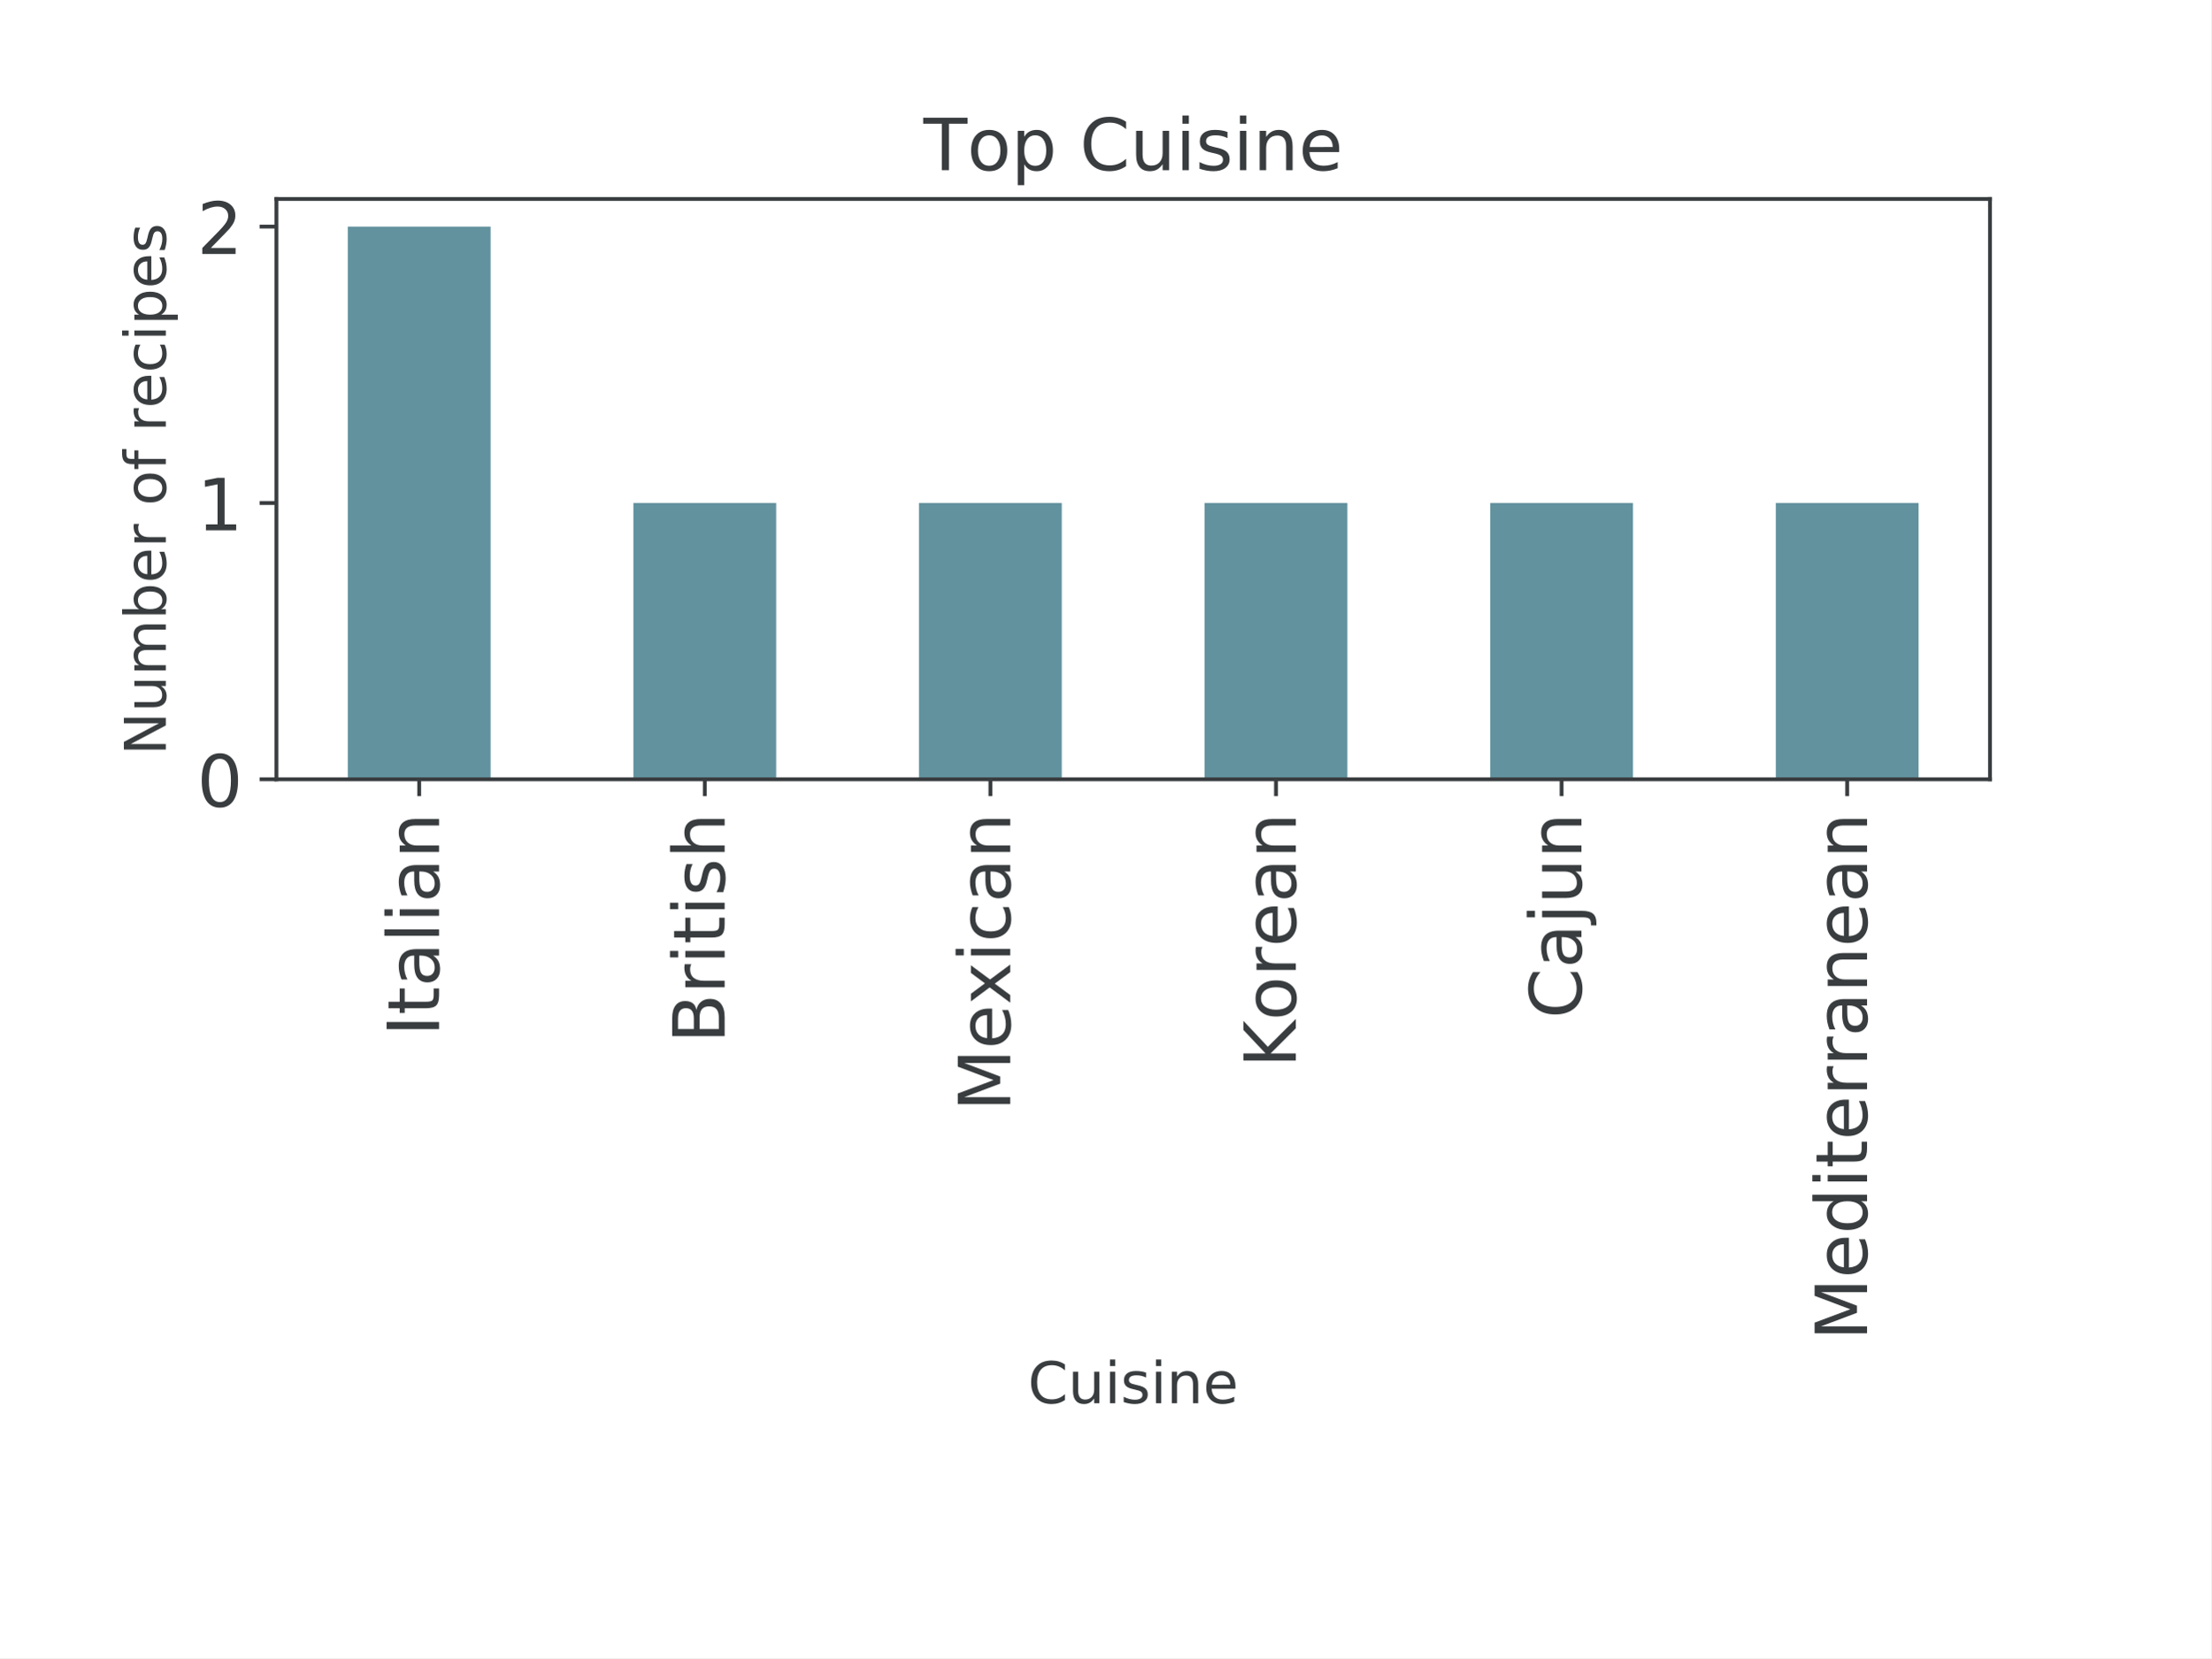
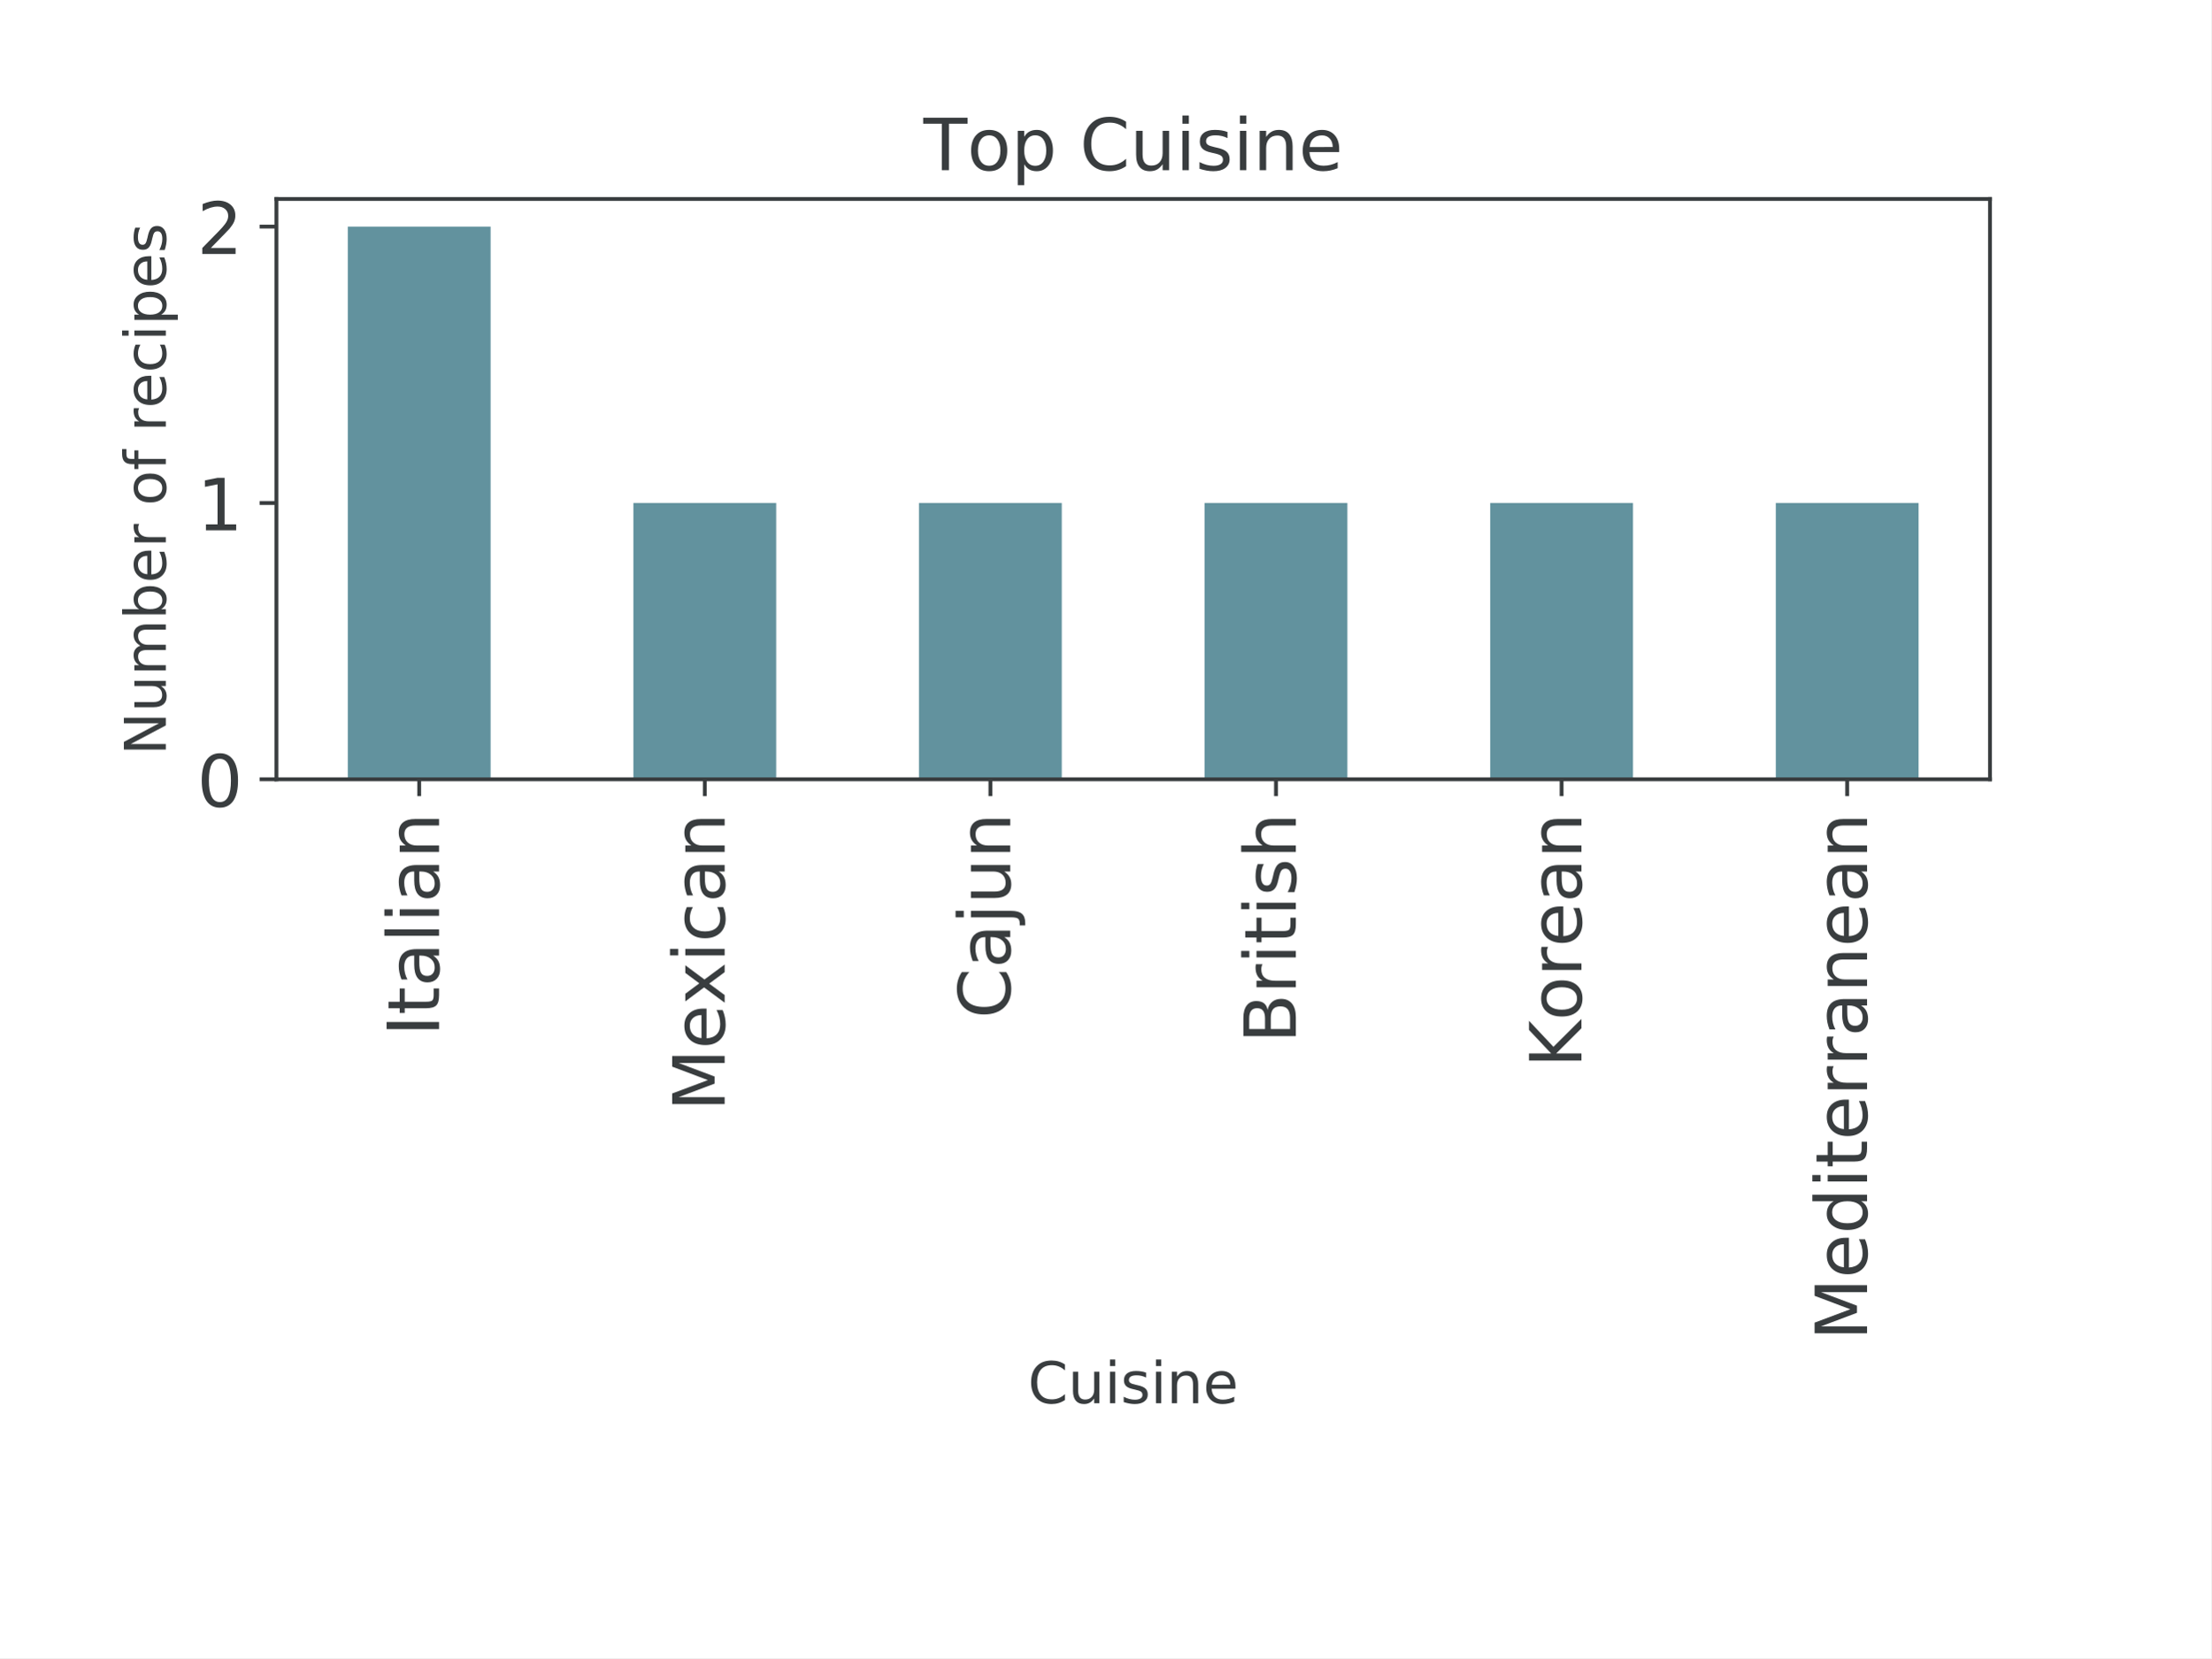
<svg xmlns="http://www.w3.org/2000/svg" xmlns:xlink="http://www.w3.org/1999/xlink" height="345.6pt" version="1.1" viewBox="0 0 460.8 345.6" width="460.8pt">
  <defs>
    <style type="text/css">
*{stroke-linecap:butt;stroke-linejoin:round;}
  </style>
  </defs>
  <g id="figure_1">
    <g id="patch_1">
      <path d="M 0 345.6  L 460.8 345.6  L 460.8 0  L 0 0  z " style="fill:#ffffff;" />
    </g>
    <g id="axes_1">
      <g id="patch_2">
        <path d="M 57.6 162.432  L 414.72 162.432  L 414.72 41.472  L 57.6 41.472  z " style="fill:#ffffff;" />
      </g>
      <g id="patch_3">
-         <path clip-path="url(#p58b084f848)" d="M 72.48 162.432  L 102.24 162.432  L 102.24 47.232  L 72.48 47.232  z " style="fill:#62929e;" />
+         <path clip-path="url(#pe66b191687)" d="M 72.48 162.432  L 102.24 162.432  L 102.24 47.232  L 72.48 47.232  z " style="fill:#62929e;" />
      </g>
      <g id="patch_4">
-         <path clip-path="url(#p58b084f848)" d="M 132 162.432  L 161.76 162.432  L 161.76 104.832  L 132 104.832  z " style="fill:#62929e;" />
+         <path clip-path="url(#pe66b191687)" d="M 132 162.432  L 161.76 162.432  L 161.76 104.832  L 132 104.832  z " style="fill:#62929e;" />
      </g>
      <g id="patch_5">
-         <path clip-path="url(#p58b084f848)" d="M 191.52 162.432  L 221.28 162.432  L 221.28 104.832  L 191.52 104.832  z " style="fill:#62929e;" />
+         <path clip-path="url(#pe66b191687)" d="M 191.52 162.432  L 221.28 162.432  L 221.28 104.832  L 191.52 104.832  z " style="fill:#62929e;" />
      </g>
      <g id="patch_6">
-         <path clip-path="url(#p58b084f848)" d="M 251.04 162.432  L 280.8 162.432  L 280.8 104.832  L 251.04 104.832  z " style="fill:#62929e;" />
+         <path clip-path="url(#pe66b191687)" d="M 251.04 162.432  L 280.8 162.432  L 280.8 104.832  L 251.04 104.832  z " style="fill:#62929e;" />
      </g>
      <g id="patch_7">
-         <path clip-path="url(#p58b084f848)" d="M 310.56 162.432  L 340.32 162.432  L 340.32 104.832  L 310.56 104.832  z " style="fill:#62929e;" />
+         <path clip-path="url(#pe66b191687)" d="M 310.56 162.432  L 340.32 162.432  L 340.32 104.832  L 310.56 104.832  z " style="fill:#62929e;" />
      </g>
      <g id="patch_8">
-         <path clip-path="url(#p58b084f848)" d="M 370.08 162.432  L 399.84 162.432  L 399.84 104.832  L 370.08 104.832  z " style="fill:#62929e;" />
+         <path clip-path="url(#pe66b191687)" d="M 370.08 162.432  L 399.84 162.432  L 399.84 104.832  L 370.08 104.832  z " style="fill:#62929e;" />
      </g>
      <g id="matplotlib.axis_1">
        <g id="xtick_1">
          <g id="line2d_1">
            <defs>
-               <path d="M 0 0  L 0 3.5  " id="m10b98cd588" style="stroke:#393d3f;stroke-width:0.8;" />
-             </defs>
-             <g>
-               <use style="fill:#393d3f;stroke:#393d3f;stroke-width:0.8;" x="87.36" xlink:href="#m10b98cd588" y="162.432" />
+               <path d="M 0 0  L 0 3.5  " id="m9b8d560c9f" style="stroke:#393d3f;stroke-width:0.8;" />
+             </defs>
+             <g>
+               <use style="fill:#393d3f;stroke:#393d3f;stroke-width:0.8;" x="87.36" xlink:href="#m9b8d560c9f" y="162.432" />
            </g>
          </g>
          <g id="text_1">
            <defs>
              <path d="M 9.812 72.906  L 19.672 72.906  L 19.672 0  L 9.812 0  z " id="DejaVuSans-73" />
              <path d="M 18.312 70.219  L 18.312 54.688  L 36.812 54.688  L 36.812 47.703  L 18.312 47.703  L 18.312 18.016  Q 18.312 11.328 20.141 9.422  Q 21.969 7.516 27.594 7.516  L 36.812 7.516  L 36.812 0  L 27.594 0  Q 17.188 0 13.234 3.875  Q 9.281 7.766 9.281 18.016  L 9.281 47.703  L 2.688 47.703  L 2.688 54.688  L 9.281 54.688  L 9.281 70.219  z " id="DejaVuSans-116" />
              <path d="M 34.281 27.484  Q 23.391 27.484 19.188 25  Q 14.984 22.516 14.984 16.5  Q 14.984 11.719 18.141 8.906  Q 21.297 6.109 26.703 6.109  Q 34.188 6.109 38.703 11.406  Q 43.219 16.703 43.219 25.484  L 43.219 27.484  z M 52.203 31.203  L 52.203 0  L 43.219 0  L 43.219 8.297  Q 40.141 3.328 35.547 0.953  Q 30.953 -1.422 24.312 -1.422  Q 15.922 -1.422 10.953 3.297  Q 6 8.016 6 15.922  Q 6 25.141 12.172 29.828  Q 18.359 34.516 30.609 34.516  L 43.219 34.516  L 43.219 35.406  Q 43.219 41.609 39.141 45  Q 35.062 48.391 27.688 48.391  Q 23 48.391 18.547 47.266  Q 14.109 46.141 10.016 43.891  L 10.016 52.203  Q 14.938 54.109 19.578 55.047  Q 24.219 56 28.609 56  Q 40.484 56 46.344 49.844  Q 52.203 43.703 52.203 31.203  z " id="DejaVuSans-97" />
              <path d="M 9.422 75.984  L 18.406 75.984  L 18.406 0  L 9.422 0  z " id="DejaVuSans-108" />
              <path d="M 9.422 54.688  L 18.406 54.688  L 18.406 0  L 9.422 0  z M 9.422 75.984  L 18.406 75.984  L 18.406 64.594  L 9.422 64.594  z " id="DejaVuSans-105" />
              <path d="M 54.891 33.016  L 54.891 0  L 45.906 0  L 45.906 32.719  Q 45.906 40.484 42.875 44.328  Q 39.844 48.188 33.797 48.188  Q 26.516 48.188 22.312 43.547  Q 18.109 38.922 18.109 30.906  L 18.109 0  L 9.078 0  L 9.078 54.688  L 18.109 54.688  L 18.109 46.188  Q 21.344 51.125 25.703 53.562  Q 30.078 56 35.797 56  Q 45.219 56 50.047 50.172  Q 54.891 44.344 54.891 33.016  z " id="DejaVuSans-110" />
            </defs>
            <g style="fill:#393d3f;" transform="translate(91.49906 215.9625)rotate(-90)scale(0.15 -0.15)">
              <use xlink:href="#DejaVuSans-73" />
              <use x="29.492" xlink:href="#DejaVuSans-116" />
              <use x="68.701" xlink:href="#DejaVuSans-97" />
              <use x="129.98" xlink:href="#DejaVuSans-108" />
              <use x="157.764" xlink:href="#DejaVuSans-105" />
              <use x="185.547" xlink:href="#DejaVuSans-97" />
              <use x="246.826" xlink:href="#DejaVuSans-110" />
            </g>
          </g>
        </g>
        <g id="xtick_2">
          <g id="line2d_2">
            <g>
-               <use style="fill:#393d3f;stroke:#393d3f;stroke-width:0.8;" x="146.88" xlink:href="#m10b98cd588" y="162.432" />
+               <use style="fill:#393d3f;stroke:#393d3f;stroke-width:0.8;" x="146.88" xlink:href="#m9b8d560c9f" y="162.432" />
            </g>
          </g>
          <g id="text_2">
+             <defs>
+               <path d="M 9.812 72.906  L 24.516 72.906  L 43.109 23.297  L 61.812 72.906  L 76.516 72.906  L 76.516 0  L 66.891 0  L 66.891 64.016  L 48.094 14.016  L 38.188 14.016  L 19.391 64.016  L 19.391 0  L 9.812 0  z " id="DejaVuSans-77" />
+               <path d="M 56.203 29.594  L 56.203 25.203  L 14.891 25.203  Q 15.484 15.922 20.484 11.062  Q 25.484 6.203 34.422 6.203  Q 39.594 6.203 44.453 7.469  Q 49.312 8.734 54.109 11.281  L 54.109 2.781  Q 49.266 0.734 44.188 -0.344  Q 39.109 -1.422 33.891 -1.422  Q 20.797 -1.422 13.156 6.188  Q 5.516 13.812 5.516 26.812  Q 5.516 40.234 12.766 48.109  Q 20.016 56 32.328 56  Q 43.359 56 49.781 48.891  Q 56.203 41.797 56.203 29.594  z M 47.219 32.234  Q 47.125 39.594 43.094 43.984  Q 39.062 48.391 32.422 48.391  Q 24.906 48.391 20.391 44.141  Q 15.875 39.891 15.188 32.172  z " id="DejaVuSans-101" />
+               <path d="M 54.891 54.688  L 35.109 28.078  L 55.906 0  L 45.312 0  L 29.391 21.484  L 13.484 0  L 2.875 0  L 24.125 28.609  L 4.688 54.688  L 15.281 54.688  L 29.781 35.203  L 44.281 54.688  z " id="DejaVuSans-120" />
+               <path d="M 48.781 52.594  L 48.781 44.188  Q 44.969 46.297 41.141 47.344  Q 37.312 48.391 33.406 48.391  Q 24.656 48.391 19.812 42.844  Q 14.984 37.312 14.984 27.297  Q 14.984 17.281 19.812 11.734  Q 24.656 6.203 33.406 6.203  Q 37.312 6.203 41.141 7.25  Q 44.969 8.297 48.781 10.406  L 48.781 2.094  Q 45.016 0.344 40.984 -0.531  Q 36.969 -1.422 32.422 -1.422  Q 20.062 -1.422 12.781 6.344  Q 5.516 14.109 5.516 27.297  Q 5.516 40.672 12.859 48.328  Q 20.219 56 33.016 56  Q 37.156 56 41.109 55.141  Q 45.062 54.297 48.781 52.594  z " id="DejaVuSans-99" />
+             </defs>
+             <g style="fill:#393d3f;" transform="translate(151.0191 231.5929)rotate(-90)scale(0.15 -0.15)">
+               <use xlink:href="#DejaVuSans-77" />
+               <use x="86.279" xlink:href="#DejaVuSans-101" />
+               <use x="147.787" xlink:href="#DejaVuSans-120" />
+               <use x="206.967" xlink:href="#DejaVuSans-105" />
+               <use x="234.75" xlink:href="#DejaVuSans-99" />
+               <use x="289.73" xlink:href="#DejaVuSans-97" />
+               <use x="351.01" xlink:href="#DejaVuSans-110" />
+             </g>
+           </g>
+         </g>
+         <g id="xtick_3">
+           <g id="line2d_3">
+             <g>
+               <use style="fill:#393d3f;stroke:#393d3f;stroke-width:0.8;" x="206.4" xlink:href="#m9b8d560c9f" y="162.432" />
+             </g>
+           </g>
+           <g id="text_3">
+             <defs>
+               <path d="M 64.406 67.281  L 64.406 56.891  Q 59.422 61.531 53.781 63.812  Q 48.141 66.109 41.797 66.109  Q 29.297 66.109 22.656 58.469  Q 16.016 50.828 16.016 36.375  Q 16.016 21.969 22.656 14.328  Q 29.297 6.688 41.797 6.688  Q 48.141 6.688 53.781 8.984  Q 59.422 11.281 64.406 15.922  L 64.406 5.609  Q 59.234 2.094 53.438 0.328  Q 47.656 -1.422 41.219 -1.422  Q 24.656 -1.422 15.125 8.703  Q 5.609 18.844 5.609 36.375  Q 5.609 53.953 15.125 64.078  Q 24.656 74.219 41.219 74.219  Q 47.75 74.219 53.531 72.484  Q 59.328 70.75 64.406 67.281  z " id="DejaVuSans-67" />
+               <path d="M 9.422 54.688  L 18.406 54.688  L 18.406 -0.984  Q 18.406 -11.422 14.422 -16.109  Q 10.453 -20.797 1.609 -20.797  L -1.812 -20.797  L -1.812 -13.188  L 0.594 -13.188  Q 5.719 -13.188 7.562 -10.812  Q 9.422 -8.453 9.422 -0.984  z M 9.422 75.984  L 18.406 75.984  L 18.406 64.594  L 9.422 64.594  z " id="DejaVuSans-106" />
+               <path d="M 8.5 21.578  L 8.5 54.688  L 17.484 54.688  L 17.484 21.922  Q 17.484 14.156 20.5 10.266  Q 23.531 6.391 29.594 6.391  Q 36.859 6.391 41.078 11.031  Q 45.312 15.672 45.312 23.688  L 45.312 54.688  L 54.297 54.688  L 54.297 0  L 45.312 0  L 45.312 8.406  Q 42.047 3.422 37.719 1  Q 33.406 -1.422 27.688 -1.422  Q 18.266 -1.422 13.375 4.438  Q 8.5 10.297 8.5 21.578  z M 31.109 56  z " id="DejaVuSans-117" />
+             </defs>
+             <g style="fill:#393d3f;" transform="translate(210.5391 212.2781)rotate(-90)scale(0.15 -0.15)">
+               <use xlink:href="#DejaVuSans-67" />
+               <use x="69.824" xlink:href="#DejaVuSans-97" />
+               <use x="131.104" xlink:href="#DejaVuSans-106" />
+               <use x="158.887" xlink:href="#DejaVuSans-117" />
+               <use x="222.266" xlink:href="#DejaVuSans-110" />
+             </g>
+           </g>
+         </g>
+         <g id="xtick_4">
+           <g id="line2d_4">
+             <g>
+               <use style="fill:#393d3f;stroke:#393d3f;stroke-width:0.8;" x="265.92" xlink:href="#m9b8d560c9f" y="162.432" />
+             </g>
+           </g>
+           <g id="text_4">
            <defs>
              <path d="M 19.672 34.812  L 19.672 8.109  L 35.5 8.109  Q 43.453 8.109 47.281 11.406  Q 51.125 14.703 51.125 21.484  Q 51.125 28.328 47.281 31.562  Q 43.453 34.812 35.5 34.812  z M 19.672 64.797  L 19.672 42.828  L 34.281 42.828  Q 41.5 42.828 45.031 45.531  Q 48.578 48.25 48.578 53.812  Q 48.578 59.328 45.031 62.062  Q 41.5 64.797 34.281 64.797  z M 9.812 72.906  L 35.016 72.906  Q 46.297 72.906 52.391 68.219  Q 58.5 63.531 58.5 54.891  Q 58.5 48.188 55.375 44.234  Q 52.25 40.281 46.188 39.312  Q 53.469 37.75 57.5 32.781  Q 61.531 27.828 61.531 20.406  Q 61.531 10.641 54.891 5.312  Q 48.25 0 35.984 0  L 9.812 0  z " id="DejaVuSans-66" />
              <path d="M 41.109 46.297  Q 39.594 47.172 37.812 47.578  Q 36.031 48 33.891 48  Q 26.266 48 22.188 43.047  Q 18.109 38.094 18.109 28.812  L 18.109 0  L 9.078 0  L 9.078 54.688  L 18.109 54.688  L 18.109 46.188  Q 20.953 51.172 25.484 53.578  Q 30.031 56 36.531 56  Q 37.453 56 38.578 55.875  Q 39.703 55.766 41.062 55.516  z " id="DejaVuSans-114" />
              <path d="M 44.281 53.078  L 44.281 44.578  Q 40.484 46.531 36.375 47.5  Q 32.281 48.484 27.875 48.484  Q 21.188 48.484 17.844 46.438  Q 14.5 44.391 14.5 40.281  Q 14.5 37.156 16.891 35.375  Q 19.281 33.594 26.516 31.984  L 29.594 31.297  Q 39.156 29.25 43.188 25.516  Q 47.219 21.781 47.219 15.094  Q 47.219 7.469 41.188 3.016  Q 35.156 -1.422 24.609 -1.422  Q 20.219 -1.422 15.453 -0.562  Q 10.688 0.297 5.422 2  L 5.422 11.281  Q 10.406 8.688 15.234 7.391  Q 20.062 6.109 24.812 6.109  Q 31.156 6.109 34.562 8.281  Q 37.984 10.453 37.984 14.406  Q 37.984 18.062 35.516 20.016  Q 33.062 21.969 24.703 23.781  L 21.578 24.516  Q 13.234 26.266 9.516 29.906  Q 5.812 33.547 5.812 39.891  Q 5.812 47.609 11.281 51.797  Q 16.75 56 26.812 56  Q 31.781 56 36.172 55.266  Q 40.578 54.547 44.281 53.078  z " id="DejaVuSans-115" />
              <path d="M 54.891 33.016  L 54.891 0  L 45.906 0  L 45.906 32.719  Q 45.906 40.484 42.875 44.328  Q 39.844 48.188 33.797 48.188  Q 26.516 48.188 22.312 43.547  Q 18.109 38.922 18.109 30.906  L 18.109 0  L 9.078 0  L 9.078 75.984  L 18.109 75.984  L 18.109 46.188  Q 21.344 51.125 25.703 53.562  Q 30.078 56 35.797 56  Q 45.219 56 50.047 50.172  Q 54.891 44.344 54.891 33.016  z " id="DejaVuSans-104" />
            </defs>
-             <g style="fill:#393d3f;" transform="translate(151.0191 217.425)rotate(-90)scale(0.15 -0.15)">
+             <g style="fill:#393d3f;" transform="translate(270.0591 217.425)rotate(-90)scale(0.15 -0.15)">
              <use xlink:href="#DejaVuSans-66" />
              <use x="68.604" xlink:href="#DejaVuSans-114" />
              <use x="109.717" xlink:href="#DejaVuSans-105" />
              <use x="137.5" xlink:href="#DejaVuSans-116" />
              <use x="176.709" xlink:href="#DejaVuSans-105" />
              <use x="204.492" xlink:href="#DejaVuSans-115" />
              <use x="256.592" xlink:href="#DejaVuSans-104" />
            </g>
          </g>
        </g>
-         <g id="xtick_3">
-           <g id="line2d_3">
-             <g>
-               <use style="fill:#393d3f;stroke:#393d3f;stroke-width:0.8;" x="206.4" xlink:href="#m10b98cd588" y="162.432" />
-             </g>
-           </g>
-           <g id="text_3">
-             <defs>
-               <path d="M 9.812 72.906  L 24.516 72.906  L 43.109 23.297  L 61.812 72.906  L 76.516 72.906  L 76.516 0  L 66.891 0  L 66.891 64.016  L 48.094 14.016  L 38.188 14.016  L 19.391 64.016  L 19.391 0  L 9.812 0  z " id="DejaVuSans-77" />
-               <path d="M 56.203 29.594  L 56.203 25.203  L 14.891 25.203  Q 15.484 15.922 20.484 11.062  Q 25.484 6.203 34.422 6.203  Q 39.594 6.203 44.453 7.469  Q 49.312 8.734 54.109 11.281  L 54.109 2.781  Q 49.266 0.734 44.188 -0.344  Q 39.109 -1.422 33.891 -1.422  Q 20.797 -1.422 13.156 6.188  Q 5.516 13.812 5.516 26.812  Q 5.516 40.234 12.766 48.109  Q 20.016 56 32.328 56  Q 43.359 56 49.781 48.891  Q 56.203 41.797 56.203 29.594  z M 47.219 32.234  Q 47.125 39.594 43.094 43.984  Q 39.062 48.391 32.422 48.391  Q 24.906 48.391 20.391 44.141  Q 15.875 39.891 15.188 32.172  z " id="DejaVuSans-101" />
-               <path d="M 54.891 54.688  L 35.109 28.078  L 55.906 0  L 45.312 0  L 29.391 21.484  L 13.484 0  L 2.875 0  L 24.125 28.609  L 4.688 54.688  L 15.281 54.688  L 29.781 35.203  L 44.281 54.688  z " id="DejaVuSans-120" />
-               <path d="M 48.781 52.594  L 48.781 44.188  Q 44.969 46.297 41.141 47.344  Q 37.312 48.391 33.406 48.391  Q 24.656 48.391 19.812 42.844  Q 14.984 37.312 14.984 27.297  Q 14.984 17.281 19.812 11.734  Q 24.656 6.203 33.406 6.203  Q 37.312 6.203 41.141 7.25  Q 44.969 8.297 48.781 10.406  L 48.781 2.094  Q 45.016 0.344 40.984 -0.531  Q 36.969 -1.422 32.422 -1.422  Q 20.062 -1.422 12.781 6.344  Q 5.516 14.109 5.516 27.297  Q 5.516 40.672 12.859 48.328  Q 20.219 56 33.016 56  Q 37.156 56 41.109 55.141  Q 45.062 54.297 48.781 52.594  z " id="DejaVuSans-99" />
-             </defs>
-             <g style="fill:#393d3f;" transform="translate(210.5391 231.5929)rotate(-90)scale(0.15 -0.15)">
-               <use xlink:href="#DejaVuSans-77" />
-               <use x="86.279" xlink:href="#DejaVuSans-101" />
-               <use x="147.787" xlink:href="#DejaVuSans-120" />
-               <use x="206.967" xlink:href="#DejaVuSans-105" />
-               <use x="234.75" xlink:href="#DejaVuSans-99" />
-               <use x="289.73" xlink:href="#DejaVuSans-97" />
-               <use x="351.01" xlink:href="#DejaVuSans-110" />
-             </g>
-           </g>
-         </g>
-         <g id="xtick_4">
-           <g id="line2d_4">
-             <g>
-               <use style="fill:#393d3f;stroke:#393d3f;stroke-width:0.8;" x="265.92" xlink:href="#m10b98cd588" y="162.432" />
-             </g>
-           </g>
-           <g id="text_4">
+         <g id="xtick_5">
+           <g id="line2d_5">
+             <g>
+               <use style="fill:#393d3f;stroke:#393d3f;stroke-width:0.8;" x="325.44" xlink:href="#m9b8d560c9f" y="162.432" />
+             </g>
+           </g>
+           <g id="text_5">
            <defs>
              <path d="M 9.812 72.906  L 19.672 72.906  L 19.672 42.094  L 52.391 72.906  L 65.094 72.906  L 28.906 38.922  L 67.672 0  L 54.688 0  L 19.672 35.109  L 19.672 0  L 9.812 0  z " id="DejaVuSans-75" />
              <path d="M 30.609 48.391  Q 23.391 48.391 19.188 42.75  Q 14.984 37.109 14.984 27.297  Q 14.984 17.484 19.156 11.844  Q 23.344 6.203 30.609 6.203  Q 37.797 6.203 41.984 11.859  Q 46.188 17.531 46.188 27.297  Q 46.188 37.016 41.984 42.703  Q 37.797 48.391 30.609 48.391  z M 30.609 56  Q 42.328 56 49.016 48.375  Q 55.719 40.766 55.719 27.297  Q 55.719 13.875 49.016 6.219  Q 42.328 -1.422 30.609 -1.422  Q 18.844 -1.422 12.172 6.219  Q 5.516 13.875 5.516 27.297  Q 5.516 40.766 12.172 48.375  Q 18.844 56 30.609 56  z " id="DejaVuSans-111" />
            </defs>
-             <g style="fill:#393d3f;" transform="translate(270.0591 222.525)rotate(-90)scale(0.15 -0.15)">
+             <g style="fill:#393d3f;" transform="translate(329.5791 222.525)rotate(-90)scale(0.15 -0.15)">
              <use xlink:href="#DejaVuSans-75" />
              <use x="65.498" xlink:href="#DejaVuSans-111" />
              <use x="126.68" xlink:href="#DejaVuSans-114" />
              <use x="167.762" xlink:href="#DejaVuSans-101" />
              <use x="229.285" xlink:href="#DejaVuSans-97" />
              <use x="290.564" xlink:href="#DejaVuSans-110" />
            </g>
          </g>
        </g>
-         <g id="xtick_5">
-           <g id="line2d_5">
-             <g>
-               <use style="fill:#393d3f;stroke:#393d3f;stroke-width:0.8;" x="325.44" xlink:href="#m10b98cd588" y="162.432" />
-             </g>
-           </g>
-           <g id="text_5">
-             <defs>
-               <path d="M 64.406 67.281  L 64.406 56.891  Q 59.422 61.531 53.781 63.812  Q 48.141 66.109 41.797 66.109  Q 29.297 66.109 22.656 58.469  Q 16.016 50.828 16.016 36.375  Q 16.016 21.969 22.656 14.328  Q 29.297 6.688 41.797 6.688  Q 48.141 6.688 53.781 8.984  Q 59.422 11.281 64.406 15.922  L 64.406 5.609  Q 59.234 2.094 53.438 0.328  Q 47.656 -1.422 41.219 -1.422  Q 24.656 -1.422 15.125 8.703  Q 5.609 18.844 5.609 36.375  Q 5.609 53.953 15.125 64.078  Q 24.656 74.219 41.219 74.219  Q 47.75 74.219 53.531 72.484  Q 59.328 70.75 64.406 67.281  z " id="DejaVuSans-67" />
-               <path d="M 9.422 54.688  L 18.406 54.688  L 18.406 -0.984  Q 18.406 -11.422 14.422 -16.109  Q 10.453 -20.797 1.609 -20.797  L -1.812 -20.797  L -1.812 -13.188  L 0.594 -13.188  Q 5.719 -13.188 7.562 -10.812  Q 9.422 -8.453 9.422 -0.984  z M 9.422 75.984  L 18.406 75.984  L 18.406 64.594  L 9.422 64.594  z " id="DejaVuSans-106" />
-               <path d="M 8.5 21.578  L 8.5 54.688  L 17.484 54.688  L 17.484 21.922  Q 17.484 14.156 20.5 10.266  Q 23.531 6.391 29.594 6.391  Q 36.859 6.391 41.078 11.031  Q 45.312 15.672 45.312 23.688  L 45.312 54.688  L 54.297 54.688  L 54.297 0  L 45.312 0  L 45.312 8.406  Q 42.047 3.422 37.719 1  Q 33.406 -1.422 27.688 -1.422  Q 18.266 -1.422 13.375 4.438  Q 8.5 10.297 8.5 21.578  z M 31.109 56  z " id="DejaVuSans-117" />
-             </defs>
-             <g style="fill:#393d3f;" transform="translate(329.5791 212.2781)rotate(-90)scale(0.15 -0.15)">
-               <use xlink:href="#DejaVuSans-67" />
-               <use x="69.824" xlink:href="#DejaVuSans-97" />
-               <use x="131.104" xlink:href="#DejaVuSans-106" />
-               <use x="158.887" xlink:href="#DejaVuSans-117" />
-               <use x="222.266" xlink:href="#DejaVuSans-110" />
-             </g>
-           </g>
-         </g>
        <g id="xtick_6">
          <g id="line2d_6">
            <g>
-               <use style="fill:#393d3f;stroke:#393d3f;stroke-width:0.8;" x="384.96" xlink:href="#m10b98cd588" y="162.432" />
+               <use style="fill:#393d3f;stroke:#393d3f;stroke-width:0.8;" x="384.96" xlink:href="#m9b8d560c9f" y="162.432" />
            </g>
          </g>
          <g id="text_6">
            <defs>
              <path d="M 45.406 46.391  L 45.406 75.984  L 54.391 75.984  L 54.391 0  L 45.406 0  L 45.406 8.203  Q 42.578 3.328 38.25 0.953  Q 33.938 -1.422 27.875 -1.422  Q 17.969 -1.422 11.734 6.484  Q 5.516 14.406 5.516 27.297  Q 5.516 40.188 11.734 48.094  Q 17.969 56 27.875 56  Q 33.938 56 38.25 53.625  Q 42.578 51.266 45.406 46.391  z M 14.797 27.297  Q 14.797 17.391 18.875 11.75  Q 22.953 6.109 30.078 6.109  Q 37.203 6.109 41.297 11.75  Q 45.406 17.391 45.406 27.297  Q 45.406 37.203 41.297 42.844  Q 37.203 48.484 30.078 48.484  Q 22.953 48.484 18.875 42.844  Q 14.797 37.203 14.797 27.297  z " id="DejaVuSans-100" />
            </defs>
            <g style="fill:#393d3f;" transform="translate(389.0991 279.3609)rotate(-90)scale(0.15 -0.15)">
              <use xlink:href="#DejaVuSans-77" />
              <use x="86.279" xlink:href="#DejaVuSans-101" />
              <use x="147.803" xlink:href="#DejaVuSans-100" />
              <use x="211.279" xlink:href="#DejaVuSans-105" />
              <use x="239.062" xlink:href="#DejaVuSans-116" />
              <use x="278.271" xlink:href="#DejaVuSans-101" />
              <use x="339.795" xlink:href="#DejaVuSans-114" />
              <use x="380.893" xlink:href="#DejaVuSans-114" />
              <use x="422.006" xlink:href="#DejaVuSans-97" />
              <use x="483.285" xlink:href="#DejaVuSans-110" />
              <use x="546.664" xlink:href="#DejaVuSans-101" />
              <use x="608.188" xlink:href="#DejaVuSans-97" />
              <use x="669.467" xlink:href="#DejaVuSans-110" />
            </g>
          </g>
        </g>
        <g id="text_7">
          <g style="fill:#393d3f;" transform="translate(214.2141 292.479)scale(0.12 -0.12)">
            <use xlink:href="#DejaVuSans-67" />
            <use x="69.824" xlink:href="#DejaVuSans-117" />
            <use x="133.203" xlink:href="#DejaVuSans-105" />
            <use x="160.986" xlink:href="#DejaVuSans-115" />
            <use x="213.086" xlink:href="#DejaVuSans-105" />
            <use x="240.869" xlink:href="#DejaVuSans-110" />
            <use x="304.248" xlink:href="#DejaVuSans-101" />
          </g>
        </g>
      </g>
      <g id="matplotlib.axis_2">
        <g id="ytick_1">
          <g id="line2d_7">
            <defs>
-               <path d="M 0 0  L -3.5 0  " id="m7a858f868a" style="stroke:#393d3f;stroke-width:0.8;" />
-             </defs>
-             <g>
-               <use style="fill:#393d3f;stroke:#393d3f;stroke-width:0.8;" x="57.6" xlink:href="#m7a858f868a" y="162.432" />
+               <path d="M 0 0  L -3.5 0  " id="m266a6a299f" style="stroke:#393d3f;stroke-width:0.8;" />
+             </defs>
+             <g>
+               <use style="fill:#393d3f;stroke:#393d3f;stroke-width:0.8;" x="57.6" xlink:href="#m266a6a299f" y="162.432" />
            </g>
          </g>
          <g id="text_8">
            <defs>
              <path d="M 31.781 66.406  Q 24.172 66.406 20.328 58.906  Q 16.5 51.422 16.5 36.375  Q 16.5 21.391 20.328 13.891  Q 24.172 6.391 31.781 6.391  Q 39.453 6.391 43.281 13.891  Q 47.125 21.391 47.125 36.375  Q 47.125 51.422 43.281 58.906  Q 39.453 66.406 31.781 66.406  z M 31.781 74.219  Q 44.047 74.219 50.516 64.516  Q 56.984 54.828 56.984 36.375  Q 56.984 17.969 50.516 8.266  Q 44.047 -1.422 31.781 -1.422  Q 19.531 -1.422 13.062 8.266  Q 6.594 17.969 6.594 36.375  Q 6.594 54.828 13.062 64.516  Q 19.531 74.219 31.781 74.219  z " id="DejaVuSans-48" />
            </defs>
            <g style="fill:#393d3f;" transform="translate(41.05625 168.1308)scale(0.15 -0.15)">
              <use xlink:href="#DejaVuSans-48" />
            </g>
          </g>
        </g>
        <g id="ytick_2">
          <g id="line2d_8">
            <g>
-               <use style="fill:#393d3f;stroke:#393d3f;stroke-width:0.8;" x="57.6" xlink:href="#m7a858f868a" y="104.832" />
+               <use style="fill:#393d3f;stroke:#393d3f;stroke-width:0.8;" x="57.6" xlink:href="#m266a6a299f" y="104.832" />
            </g>
          </g>
          <g id="text_9">
            <defs>
              <path d="M 12.406 8.297  L 28.516 8.297  L 28.516 63.922  L 10.984 60.406  L 10.984 69.391  L 28.422 72.906  L 38.281 72.906  L 38.281 8.297  L 54.391 8.297  L 54.391 0  L 12.406 0  z " id="DejaVuSans-49" />
            </defs>
            <g style="fill:#393d3f;" transform="translate(41.05625 110.5308)scale(0.15 -0.15)">
              <use xlink:href="#DejaVuSans-49" />
            </g>
          </g>
        </g>
        <g id="ytick_3">
          <g id="line2d_9">
            <g>
-               <use style="fill:#393d3f;stroke:#393d3f;stroke-width:0.8;" x="57.6" xlink:href="#m7a858f868a" y="47.232" />
+               <use style="fill:#393d3f;stroke:#393d3f;stroke-width:0.8;" x="57.6" xlink:href="#m266a6a299f" y="47.232" />
            </g>
          </g>
          <g id="text_10">
            <defs>
              <path d="M 19.188 8.297  L 53.609 8.297  L 53.609 0  L 7.328 0  L 7.328 8.297  Q 12.938 14.109 22.625 23.891  Q 32.328 33.688 34.812 36.531  Q 39.547 41.844 41.422 45.531  Q 43.312 49.219 43.312 52.781  Q 43.312 58.594 39.234 62.25  Q 35.156 65.922 28.609 65.922  Q 23.969 65.922 18.812 64.312  Q 13.672 62.703 7.812 59.422  L 7.812 69.391  Q 13.766 71.781 18.938 73  Q 24.125 74.219 28.422 74.219  Q 39.75 74.219 46.484 68.547  Q 53.219 62.891 53.219 53.422  Q 53.219 48.922 51.531 44.891  Q 49.859 40.875 45.406 35.406  Q 44.188 33.984 37.641 27.219  Q 31.109 20.453 19.188 8.297  z " id="DejaVuSans-50" />
            </defs>
            <g style="fill:#393d3f;" transform="translate(41.05625 52.93083)scale(0.15 -0.15)">
              <use xlink:href="#DejaVuSans-50" />
            </g>
          </g>
        </g>
        <g id="text_11">
          <defs>
            <path d="M 9.812 72.906  L 23.094 72.906  L 55.422 11.922  L 55.422 72.906  L 64.984 72.906  L 64.984 0  L 51.703 0  L 19.391 60.984  L 19.391 0  L 9.812 0  z " id="DejaVuSans-78" />
            <path d="M 52 44.188  Q 55.375 50.25 60.062 53.125  Q 64.75 56 71.094 56  Q 79.641 56 84.281 50.016  Q 88.922 44.047 88.922 33.016  L 88.922 0  L 79.891 0  L 79.891 32.719  Q 79.891 40.578 77.094 44.375  Q 74.312 48.188 68.609 48.188  Q 61.625 48.188 57.562 43.547  Q 53.516 38.922 53.516 30.906  L 53.516 0  L 44.484 0  L 44.484 32.719  Q 44.484 40.625 41.703 44.406  Q 38.922 48.188 33.109 48.188  Q 26.219 48.188 22.156 43.531  Q 18.109 38.875 18.109 30.906  L 18.109 0  L 9.078 0  L 9.078 54.688  L 18.109 54.688  L 18.109 46.188  Q 21.188 51.219 25.484 53.609  Q 29.781 56 35.688 56  Q 41.656 56 45.828 52.969  Q 50 49.953 52 44.188  z " id="DejaVuSans-109" />
            <path d="M 48.688 27.297  Q 48.688 37.203 44.609 42.844  Q 40.531 48.484 33.406 48.484  Q 26.266 48.484 22.188 42.844  Q 18.109 37.203 18.109 27.297  Q 18.109 17.391 22.188 11.75  Q 26.266 6.109 33.406 6.109  Q 40.531 6.109 44.609 11.75  Q 48.688 17.391 48.688 27.297  z M 18.109 46.391  Q 20.953 51.266 25.266 53.625  Q 29.594 56 35.594 56  Q 45.562 56 51.781 48.094  Q 58.016 40.188 58.016 27.297  Q 58.016 14.406 51.781 6.484  Q 45.562 -1.422 35.594 -1.422  Q 29.594 -1.422 25.266 0.953  Q 20.953 3.328 18.109 8.203  L 18.109 0  L 9.078 0  L 9.078 75.984  L 18.109 75.984  z " id="DejaVuSans-98" />
            <path id="DejaVuSans-32" />
            <path d="M 37.109 75.984  L 37.109 68.5  L 28.516 68.5  Q 23.688 68.5 21.797 66.547  Q 19.922 64.594 19.922 59.516  L 19.922 54.688  L 34.719 54.688  L 34.719 47.703  L 19.922 47.703  L 19.922 0  L 10.891 0  L 10.891 47.703  L 2.297 47.703  L 2.297 54.688  L 10.891 54.688  L 10.891 58.5  Q 10.891 67.625 15.141 71.797  Q 19.391 75.984 28.609 75.984  z " id="DejaVuSans-102" />
            <path d="M 18.109 8.203  L 18.109 -20.797  L 9.078 -20.797  L 9.078 54.688  L 18.109 54.688  L 18.109 46.391  Q 20.953 51.266 25.266 53.625  Q 29.594 56 35.594 56  Q 45.562 56 51.781 48.094  Q 58.016 40.188 58.016 27.297  Q 58.016 14.406 51.781 6.484  Q 45.562 -1.422 35.594 -1.422  Q 29.594 -1.422 25.266 0.953  Q 20.953 3.328 18.109 8.203  z M 48.688 27.297  Q 48.688 37.203 44.609 42.844  Q 40.531 48.484 33.406 48.484  Q 26.266 48.484 22.188 42.844  Q 18.109 37.203 18.109 27.297  Q 18.109 17.391 22.188 11.75  Q 26.266 6.109 33.406 6.109  Q 40.531 6.109 44.609 11.75  Q 48.688 17.391 48.688 27.297  z " id="DejaVuSans-112" />
          </defs>
          <g style="fill:#393d3f;" transform="translate(34.56063 157.4014)rotate(-90)scale(0.12 -0.12)">
            <use xlink:href="#DejaVuSans-78" />
            <use x="74.805" xlink:href="#DejaVuSans-117" />
            <use x="138.184" xlink:href="#DejaVuSans-109" />
            <use x="235.596" xlink:href="#DejaVuSans-98" />
            <use x="299.072" xlink:href="#DejaVuSans-101" />
            <use x="360.596" xlink:href="#DejaVuSans-114" />
            <use x="401.709" xlink:href="#DejaVuSans-32" />
            <use x="433.496" xlink:href="#DejaVuSans-111" />
            <use x="494.678" xlink:href="#DejaVuSans-102" />
            <use x="529.883" xlink:href="#DejaVuSans-32" />
            <use x="561.67" xlink:href="#DejaVuSans-114" />
            <use x="602.752" xlink:href="#DejaVuSans-101" />
            <use x="664.275" xlink:href="#DejaVuSans-99" />
            <use x="719.256" xlink:href="#DejaVuSans-105" />
            <use x="747.039" xlink:href="#DejaVuSans-112" />
            <use x="810.516" xlink:href="#DejaVuSans-101" />
            <use x="872.039" xlink:href="#DejaVuSans-115" />
          </g>
        </g>
      </g>
      <g id="patch_9">
        <path d="M 57.6 162.432  L 57.6 41.472  " style="fill:none;stroke:#393d3f;stroke-linecap:square;stroke-linejoin:miter;stroke-width:0.8;" />
      </g>
      <g id="patch_10">
        <path d="M 414.72 162.432  L 414.72 41.472  " style="fill:none;stroke:#393d3f;stroke-linecap:square;stroke-linejoin:miter;stroke-width:0.8;" />
      </g>
      <g id="patch_11">
        <path d="M 57.6 162.432  L 414.72 162.432  " style="fill:none;stroke:#393d3f;stroke-linecap:square;stroke-linejoin:miter;stroke-width:0.8;" />
      </g>
      <g id="patch_12">
        <path d="M 57.6 41.472  L 414.72 41.472  " style="fill:none;stroke:#393d3f;stroke-linecap:square;stroke-linejoin:miter;stroke-width:0.8;" />
      </g>
      <g id="text_12">
        <defs>
          <path d="M -0.297 72.906  L 61.375 72.906  L 61.375 64.594  L 35.5 64.594  L 35.5 0  L 25.594 0  L 25.594 64.594  L -0.297 64.594  z " id="DejaVuSans-84" />
        </defs>
        <g style="fill:#393d3f;" transform="translate(192.4327 35.472)scale(0.15 -0.15)">
          <use xlink:href="#DejaVuSans-84" />
          <use x="60.818" xlink:href="#DejaVuSans-111" />
          <use x="122" xlink:href="#DejaVuSans-112" />
          <use x="185.477" xlink:href="#DejaVuSans-32" />
          <use x="217.264" xlink:href="#DejaVuSans-67" />
          <use x="287.088" xlink:href="#DejaVuSans-117" />
          <use x="350.467" xlink:href="#DejaVuSans-105" />
          <use x="378.25" xlink:href="#DejaVuSans-115" />
          <use x="430.35" xlink:href="#DejaVuSans-105" />
          <use x="458.133" xlink:href="#DejaVuSans-110" />
          <use x="521.512" xlink:href="#DejaVuSans-101" />
        </g>
      </g>
    </g>
  </g>
  <defs>
-     <clipPath id="p58b084f848">
+     <clipPath id="pe66b191687">
      <rect height="120.96" width="357.12" x="57.6" y="41.472" />
    </clipPath>
  </defs>
</svg>
